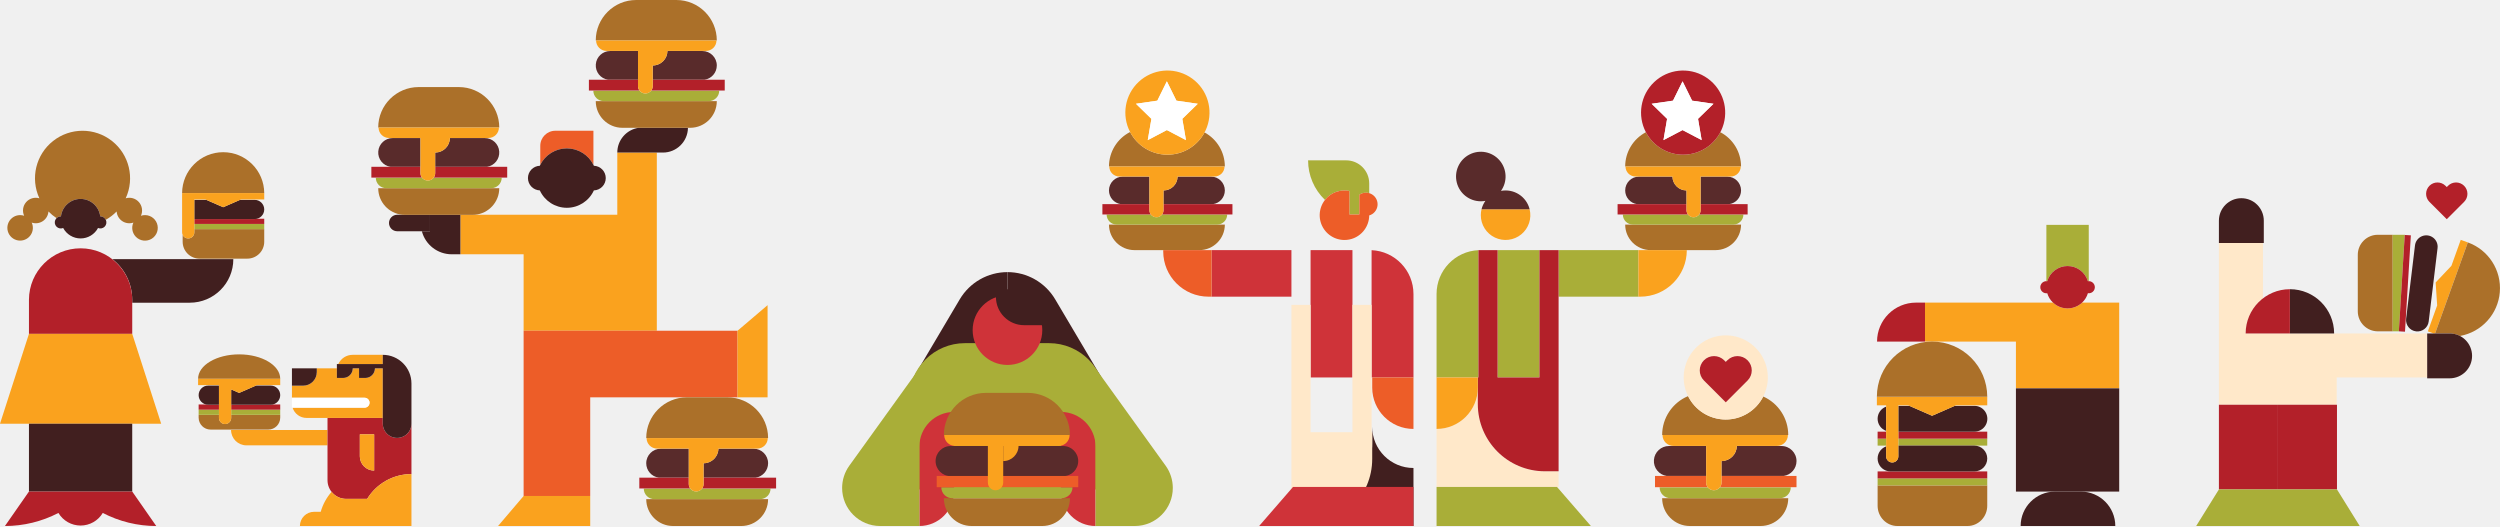
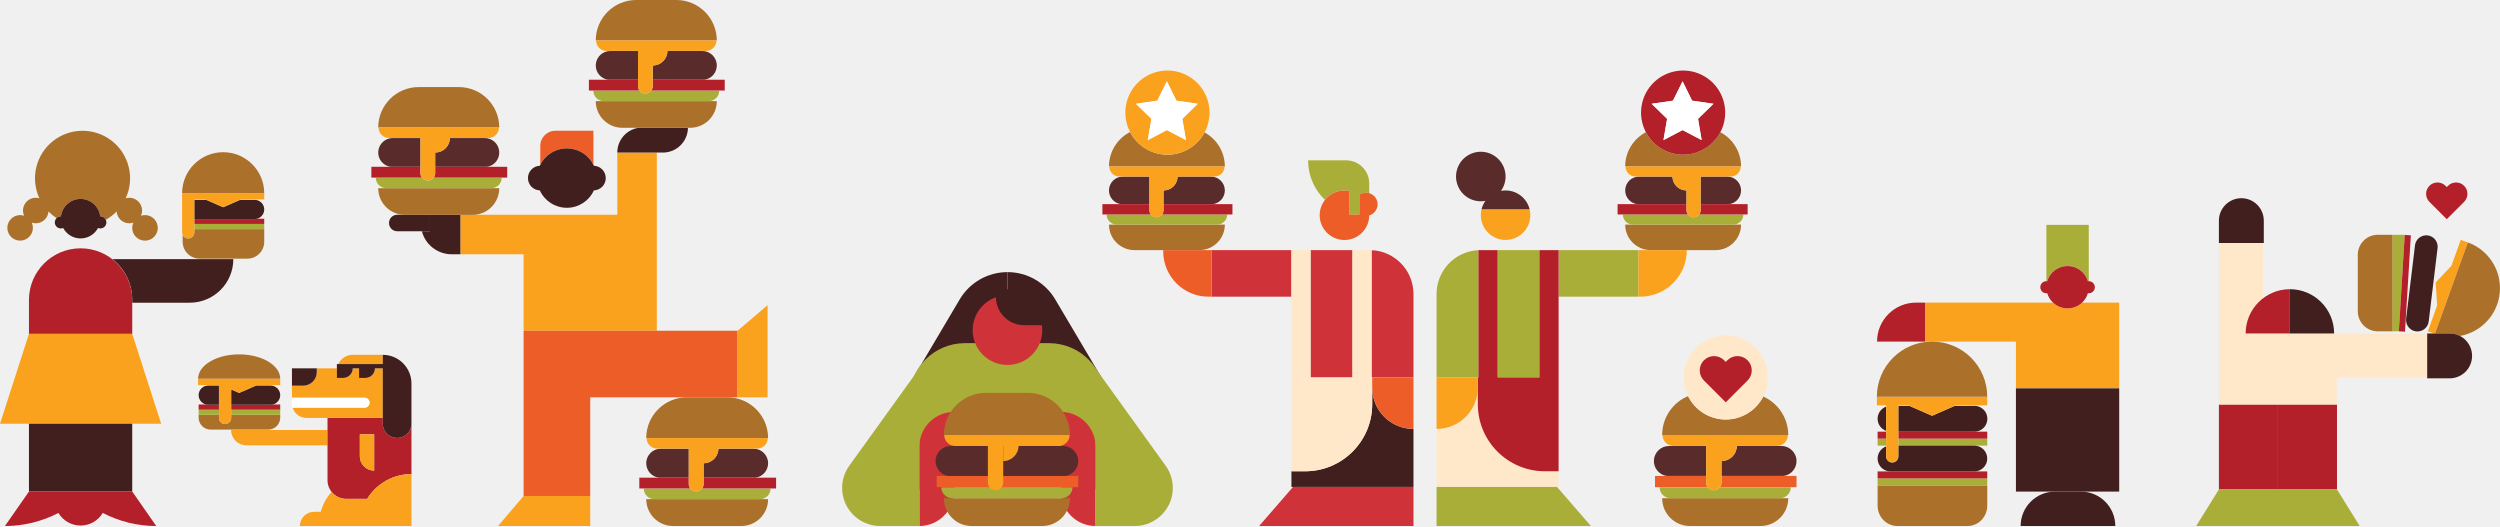
<svg xmlns="http://www.w3.org/2000/svg" width="3212.468" height="675.917" viewBox="0 0 3212.468 675.917">
  <g>
    <polygon points="2451.938 520.827 2439.354 520.827 2439.354 521.524 2453.535 521.524 2451.938 520.827" fill="none" />
    <rect x="2927.126" y="520.1" height="108.813" fill="none" />
    <polygon points="263.896 256.293 249.705 256.293 249.705 256.812 265.085 256.812 263.896 256.293" fill="none" />
    <path d="M1702.577,256.9a31.863,31.863,0,0,1,31.4-11.536v30.327h12.751V250.3a14.828,14.828,0,0,1,12.7-2.1V235.676a29.634,29.634,0,0,0-29.634-29.634h-48.921A70.288,70.288,0,0,0,1702.577,256.9Z" fill="#a9ae38" />
-     <path d="M1763.279,548.347v21.22a86.211,86.211,0,0,1-86.211,86.211h-17.592v20.139h156.816V601.36h0A53.012,53.012,0,0,1,1763.279,548.347Z" fill="#411f1f" />
+     <path d="M1763.279,498.161v21.22a86.211,86.211,0,0,1-86.211,86.211h-17.592V625.73h156.816V551.173h0A53.012,53.012,0,0,1,1763.279,498.161Z" fill="#411f1f" />
    <path d="M1513.215,213.943h60.7a49.749,49.749,0,0,0-26.086-43.776,54.067,54.067,0,0,1-95.681-.535,49.744,49.744,0,0,0-27.132,44.311h88.2Z" fill="#ab7029" />
    <path d="M1573.91,288.573h-148.9A32.828,32.828,0,0,0,1457.84,321.4h83.241A32.828,32.828,0,0,0,1573.91,288.573Z" fill="#ab7029" />
    <path d="M1476.972,226.936H1442.8a17.791,17.791,0,0,0-17.791,17.791h0a17.78,17.78,0,0,0,15.132,17.571h36.829Z" fill="#592b2b" />
    <path d="M1495.094,244.727V262.3h63.683a17.781,17.781,0,0,0,15.133-17.571h0a17.791,17.791,0,0,0-17.791-17.791H1513.2A18.112,18.112,0,0,1,1495.094,244.727Z" fill="#592b2b" />
    <path d="M1576.913,275.693h-83.74a9.039,9.039,0,0,1-14.281,0h-56.885a12.88,12.88,0,0,0,12.88,12.88h129.147A12.879,12.879,0,0,0,1576.913,275.693Z" fill="#a9ae38" />
    <path d="M1476.972,262.3h-60.406v13.251h62.218a9.011,9.011,0,0,1-1.812-5.42Z" fill="#b32029" />
    <path d="M1495.094,270.129a9.005,9.005,0,0,1-1.813,5.42h90.394V262.3h-88.581Z" fill="#b32029" />
    <path d="M1486.033,279.19a9.035,9.035,0,0,0,7.14-3.5c.037-.047.072-.1.108-.144a9.005,9.005,0,0,0,1.813-5.42v-25.4a18.112,18.112,0,0,0,18.1-17.791c0-.038,0-.075.006-.113h47.418a12.879,12.879,0,0,0,12.879-12.88H1425.419a12.88,12.88,0,0,0,12.88,12.88h38.673v43.306a9.011,9.011,0,0,0,1.812,5.42c.036.048.072.1.108.144A9.039,9.039,0,0,0,1486.033,279.19Z" fill="#faa21e" />
    <path d="M1762.476,321.466V485.034h53.816V377.774A56.37,56.37,0,0,0,1762.476,321.466Z" fill="#cf3339" />
    <polygon points="1684.069 485.034 1727.603 485.034 1737.884 485.034 1737.884 321.401 1690.766 321.401 1684.069 321.401 1684.069 485.034" fill="#cf3339" />
    <rect x="1556.898" y="321.401" width="102.578" height="59.819" fill="#cf3339" />
    <path d="M1541.081,321.4h-46.359v1.616a58.2,58.2,0,0,0,58.2,58.2h3.973V321.4Z" fill="#ed5d28" />
-     <path d="M1763.279,589.706V555.359h-.8V391.727h-24.592V555.359h-53.815V391.727h-24.593v284.19h17.592A86.211,86.211,0,0,0,1763.279,589.706Z" fill="#ffe8c9" />
+     <path d="M1763.279,519.381V485.034h-.8V321.4h-24.592V485.034h-53.815V321.4h-24.593V605.592h17.592A86.211,86.211,0,0,0,1763.279,519.381Z" fill="#ffe8c9" />
    <polygon points="1748.164 625.73 1727.603 625.73 1661.492 625.73 1617.957 675.917 1684.069 675.917 1750.18 675.917 1816.292 675.917 1816.292 625.73 1750.18 625.73 1748.164 625.73" fill="#cf3339" />
    <path d="M1763.279,498.161a53.012,53.012,0,0,0,53.012,53.012h0V485.034h-53.013Z" fill="#ed5d28" />
    <path d="M1746.73,250.3v25.393h-12.751V245.366a31.863,31.863,0,0,0-31.4,11.536,31.823,31.823,0,1,0,56.847,19.931A14.908,14.908,0,1,0,1746.73,250.3Z" fill="#ed5d28" />
    <path d="M1500.121,198.778a54.077,54.077,0,1,0-47.978-29.146A54.052,54.052,0,0,0,1500.121,198.778Zm-12.994-69.42,12.275-24.872,12.275,24.872,27.448,3.988-19.861,19.361,4.688,27.337-24.55-12.907-24.55,12.907,4.689-27.337-19.862-19.361Z" fill="#faa21e" />
    <polygon points="1474.852 180.044 1499.402 167.137 1523.952 180.044 1519.264 152.707 1539.125 133.346 1511.677 129.358 1499.402 104.486 1487.127 129.358 1459.679 133.346 1479.541 152.707 1474.852 180.044" fill="#fff" />
    <path d="M1898.972,519.381v-21.22a53.013,53.013,0,0,1-53.012,53.012h0V625.73h156.816V605.592h-17.592A86.211,86.211,0,0,1,1898.972,519.381Z" fill="#ffe8c9" />
    <path d="M2167.157,213.943h70.083a49.744,49.744,0,0,0-26.609-44.044,54.065,54.065,0,0,1-95.681,0,49.744,49.744,0,0,0-26.609,44.044h78.816Z" fill="#ab7029" />
    <path d="M2204.411,321.4a32.828,32.828,0,0,0,32.829-32.828h-148.9A32.828,32.828,0,0,0,2121.17,321.4h83.241Z" fill="#ab7029" />
    <path d="M2167.157,244.727a18.112,18.112,0,0,1-18.1-17.791h-42.921a17.791,17.791,0,0,0-17.791,17.791h0a17.78,17.78,0,0,0,15.133,17.571h63.683Z" fill="#592b2b" />
    <path d="M2222.108,262.3a17.78,17.78,0,0,0,15.132-17.571h0a17.791,17.791,0,0,0-17.791-17.791h-34.17V262.3Z" fill="#592b2b" />
    <path d="M2240.243,275.693h-56.885a9.035,9.035,0,0,1-7.14,3.5h0a9.039,9.039,0,0,1-7.141-3.5h-83.739a12.879,12.879,0,0,0,12.879,12.88h129.147A12.879,12.879,0,0,0,2240.243,275.693Z" fill="#a9ae38" />
    <path d="M2167.157,262.3h-88.581v13.251h90.394a9.005,9.005,0,0,1-1.813-5.42Z" fill="#b32029" />
    <path d="M2185.279,270.129a9.005,9.005,0,0,1-1.813,5.42h62.218V262.3h-60.405Z" fill="#b32029" />
    <path d="M2176.218,279.19h0a9.035,9.035,0,0,0,7.14-3.5c.037-.047.072-.1.108-.144a9.005,9.005,0,0,0,1.813-5.42V226.823h38.673a12.88,12.88,0,0,0,12.88-12.88H2088.75a12.879,12.879,0,0,0,12.879,12.88h47.418c0,.038.005.075.006.113a18.112,18.112,0,0,0,18.1,17.791v25.4a9.005,9.005,0,0,0,1.813,5.42c.036.048.071.1.107.144A9.039,9.039,0,0,0,2176.218,279.19Z" fill="#faa21e" />
    <polygon points="1934.648 485.034 1978.182 485.034 1978.182 321.401 1971.485 321.401 1924.367 321.401 1924.367 485.034 1934.648 485.034" fill="#a9ae38" />
    <path d="M1899.774,485.034V321.466a56.369,56.369,0,0,0-53.814,56.308v107.26h53.814Z" fill="#a9ae38" />
    <rect x="2002.775" y="321.401" width="102.578" height="59.819" fill="#a9ae38" />
    <path d="M2167.529,321.4h-62.176V381.22h2.357A59.819,59.819,0,0,0,2167.529,321.4Z" fill="#faa21e" />
    <path d="M1902.82,276.55a31.83,31.83,0,1,0,62.74-7.63h-61.82A31.947,31.947,0,0,0,1902.82,276.55Z" fill="#faa21e" />
    <path d="M1978.182,321.4V485.034h-53.815V321.4h-24.593V485.034h-.8v34.347a86.211,86.211,0,0,0,86.211,86.211h17.592V321.4Z" fill="#b32029" />
    <polygon points="1914.087 625.73 1912.071 625.73 1845.959 625.73 1845.959 675.917 1912.071 675.917 1978.182 675.917 2044.294 675.917 2000.759 625.73 1934.648 625.73 1914.087 625.73" fill="#a9ae38" />
    <path d="M1898.972,498.161V485.034h-53.013v66.139h0A53.013,53.013,0,0,0,1898.972,498.161Z" fill="#faa21e" />
    <path d="M1902.82,258.653a32,32,0,0,0,5.9-.554,31.673,31.673,0,0,0-4.977,10.821h61.82a31.837,31.837,0,0,0-36.818-23.636,31.825,31.825,0,1,0-25.922,13.369Z" fill="#592b2b" />
    <path d="M2162.791,198.778A54.071,54.071,0,1,0,2114.95,169.9,54.049,54.049,0,0,0,2162.791,198.778Zm-12.994-69.42,12.275-24.872,12.275,24.872,27.448,3.988-19.861,19.361,4.688,27.337-24.55-12.907-24.55,12.907,4.689-27.337-19.862-19.361Z" fill="#b32029" />
    <polygon points="2137.522 180.044 2162.072 167.137 2186.622 180.044 2181.934 152.707 2201.795 133.346 2174.347 129.358 2162.072 104.486 2149.797 129.358 2122.349 133.346 2142.211 152.707 2137.522 180.044" fill="#fff" />
    <path d="M728.394,190.667a38.163,38.163,0,0,1,34.142,21.107V168H713.642a19.391,19.391,0,0,0-19.391,19.391v24.382A38.163,38.163,0,0,1,728.394,190.667Z" fill="#ed5d28" />
    <path d="M844,424.986V196.046H793.209v79.917H610.337c-1.015.09-2.041.144-3.08.144H591.58v50.646h81.256v98.233H844Z" fill="#faa21e" />
    <path d="M693.663,244.672a38.168,38.168,0,0,0,69.461,0,15.844,15.844,0,0,0,0-31.667q-.284-.621-.588-1.231a38.168,38.168,0,0,0-68.285,0q-.306.609-.588,1.231a15.844,15.844,0,0,0,0,31.667Z" fill="#411f1f" />
    <path d="M851.834,196.046a32.181,32.181,0,0,0,32.178-31.82h-63.49a32.2,32.2,0,0,0-27.313,31.82h58.625Z" fill="#411f1f" />
    <path d="M552.51,276.107v21.048H542.082a39.678,39.678,0,0,0,38.372,29.6H591.58V276.107Z" fill="#411f1f" />
    <path d="M552.51,276.107H520.3c-1.039,0-2.065-.054-3.08-.144h-7.062a10.6,10.6,0,0,0,0,21.192H552.51Z" fill="#411f1f" />
    <polygon points="947.742 510.568 947.742 424.986 844 424.986 758.418 424.986 672.836 424.986 672.836 637.329 758.418 637.329 758.418 510.568 882.73 510.568 934.668 510.568 947.742 510.568" fill="#ed5d28" />
    <polygon points="639.969 675.917 758.418 675.917 758.418 637.329 672.836 637.329 639.969 675.917" fill="#faa21e" />
    <polygon points="986.331 510.568 986.331 392.12 947.742 424.986 947.742 510.568 986.331 510.568" fill="#faa21e" />
    <path d="M923.165,562.9H987a52.332,52.332,0,0,0-52.332-52.332H882.73A52.332,52.332,0,0,0,830.4,562.9h92.767Z" fill="#ab7029" />
    <path d="M830.4,641.39a34.527,34.527,0,0,0,34.527,34.527h87.548A34.527,34.527,0,0,0,987,641.39H830.4Z" fill="#ab7029" />
    <path d="M885.048,576.564H849.109A18.712,18.712,0,0,0,830.4,595.276h0a18.7,18.7,0,0,0,15.915,18.48h38.735Z" fill="#592b2b" />
    <path d="M904.106,595.276v18.48h66.978A18.7,18.7,0,0,0,987,595.276h0a18.712,18.712,0,0,0-18.711-18.712H923.148A19.05,19.05,0,0,1,904.106,595.276Z" fill="#592b2b" />
    <path d="M894.577,631.521a9.506,9.506,0,0,1-7.51-3.676H827.239a13.546,13.546,0,0,0,13.546,13.545H976.613a13.546,13.546,0,0,0,13.546-13.545H902.087A9.506,9.506,0,0,1,894.577,631.521Z" fill="#a9ae38" />
    <path d="M885.048,613.756H821.517v13.937h65.437a9.472,9.472,0,0,1-1.906-5.7Z" fill="#b32029" />
    <path d="M904.106,613.756v8.236a9.472,9.472,0,0,1-1.906,5.7h95.07V613.756H904.106Z" fill="#b32029" />
    <path d="M904.106,613.756v-18.48a19.05,19.05,0,0,0,19.042-18.712c0-.04,0-.078.006-.118h49.871A13.545,13.545,0,0,0,986.57,562.9H830.828a13.545,13.545,0,0,0,13.545,13.546h40.675v45.546a9.472,9.472,0,0,0,1.906,5.7c.037.05.074.1.113.152a9.509,9.509,0,0,0,15.02,0c.039-.05.075-.1.113-.152a9.472,9.472,0,0,0,1.906-5.7Z" fill="#faa21e" />
    <path d="M857.678,51.977h63.4A51.977,51.977,0,0,0,869.1,0H817.518a51.977,51.977,0,0,0-51.977,51.977h92.137Z" fill="#ab7029" />
    <path d="M886.786,164.226a34.293,34.293,0,0,0,34.293-34.292H765.541a34.292,34.292,0,0,0,34.292,34.292h86.953Z" fill="#ab7029" />
    <path d="M819.819,65.549H784.125a18.573,18.573,0,0,0-2.777,36.938h38.471Z" fill="#592b2b" />
    <path d="M838.748,84.133v18.354h66.524a18.572,18.572,0,0,0,15.807-18.354h0A18.584,18.584,0,0,0,902.5,65.549H857.66A18.92,18.92,0,0,1,838.748,84.133Z" fill="#592b2b" />
    <path d="M924.216,116.48H836.743a9.443,9.443,0,0,1-14.918,0H762.4a13.454,13.454,0,0,0,13.453,13.454H910.763A13.454,13.454,0,0,0,924.216,116.48Z" fill="#a9ae38" />
    <path d="M819.819,102.487h-63.1v13.842h64.992a9.414,9.414,0,0,1-1.893-5.662Z" fill="#b32029" />
    <path d="M838.748,110.667a9.407,9.407,0,0,1-1.893,5.662h94.424V102.487H838.748Z" fill="#b32029" />
    <path d="M829.284,120.132a9.442,9.442,0,0,0,7.459-3.652c.038-.049.075-.1.112-.151a9.407,9.407,0,0,0,1.893-5.662V84.133A18.92,18.92,0,0,0,857.66,65.549c0-.04.006-.079.006-.119H907.2a13.453,13.453,0,0,0,13.454-13.453H765.968A13.453,13.453,0,0,0,779.421,65.43h40.4v45.237a9.414,9.414,0,0,0,1.893,5.662c.038.05.074.1.113.151A9.44,9.44,0,0,0,829.284,120.132Z" fill="#faa21e" />
    <path d="M578.149,163.858h63.4a51.976,51.976,0,0,0-51.977-51.976H537.989a51.976,51.976,0,0,0-51.977,51.976h92.137Z" fill="#ab7029" />
    <path d="M552.51,276.107h54.747c1.039,0,2.065-.054,3.08-.144a34.292,34.292,0,0,0,31.213-34.148H486.012a34.292,34.292,0,0,0,31.213,34.148c1.015.09,2.041.144,3.08.144Z" fill="#ab7029" />
    <path d="M540.29,177.43H504.6a18.573,18.573,0,0,0-2.777,36.939H540.29Z" fill="#592b2b" />
    <path d="M559.219,196.014v18.355h66.524a18.573,18.573,0,0,0-2.777-36.939H578.131A18.92,18.92,0,0,1,559.219,196.014Z" fill="#592b2b" />
    <path d="M644.687,228.361H557.214a9.442,9.442,0,0,1-14.918,0H482.875a13.453,13.453,0,0,0,13.453,13.454H631.234A13.453,13.453,0,0,0,644.687,228.361Z" fill="#a9ae38" />
    <path d="M540.29,214.369h-63.1v13.842h64.992a9.414,9.414,0,0,1-1.893-5.662Z" fill="#b32029" />
    <path d="M559.219,222.549a9.413,9.413,0,0,1-1.892,5.662H651.75V214.369H559.219Z" fill="#b32029" />
    <path d="M549.755,232.014a9.44,9.44,0,0,0,7.459-3.653c.038-.049.075-.1.113-.15a9.413,9.413,0,0,0,1.892-5.662V196.014a18.92,18.92,0,0,0,18.912-18.584c0-.039.006-.078.006-.118H627.67a13.453,13.453,0,0,0,13.453-13.454H486.439a13.453,13.453,0,0,0,13.453,13.454h40.4v45.237a9.414,9.414,0,0,0,1.893,5.662c.038.05.074.1.113.15A9.438,9.438,0,0,0,549.755,232.014Z" fill="#faa21e" />
    <path d="M2231.826,558.985h66.045a54.142,54.142,0,0,0-32.113-49.457,54.064,54.064,0,0,1-96.627-.518,54.157,54.157,0,0,0-33.285,49.975h95.98Z" fill="#ab7029" />
    <path d="M2135.846,640.194a35.722,35.722,0,0,0,35.722,35.723h90.58a35.723,35.723,0,0,0,35.723-35.723H2135.846Z" fill="#ab7029" />
    <path d="M2308.5,592.483a19.359,19.359,0,0,0-19.359-19.359h-57.331a19.708,19.708,0,0,1-19.7,19.359V611.6h79.924A19.346,19.346,0,0,0,2308.5,592.483Z" fill="#592b2b" />
    <path d="M2192.388,573.124h-47.809a19.347,19.347,0,0,0-2.893,38.479h50.7Z" fill="#592b2b" />
    <path d="M2202.247,629.984a9.835,9.835,0,0,1-7.77-3.805h-61.9a14.015,14.015,0,0,0,14.015,14.015h140.533a14.015,14.015,0,0,0,14.015-14.015h-91.123A9.834,9.834,0,0,1,2202.247,629.984Z" fill="#a9ae38" />
    <path d="M2192.388,611.6h-65.731v14.419h67.7a9.8,9.8,0,0,1-1.972-5.9Z" fill="#ed5d28" />
    <path d="M2212.107,620.125a9.8,9.8,0,0,1-1.972,5.9H2308.5V611.6h-96.39Z" fill="#ed5d28" />
    <path d="M2212.107,611.6v-19.12a19.708,19.708,0,0,0,19.7-19.359c0-.042.006-.082.007-.124h51.6a14.015,14.015,0,0,0,14.015-14.015H2136.29A14.015,14.015,0,0,0,2150.3,573h42.083v47.125a9.8,9.8,0,0,0,1.972,5.9c.039.053.077.106.117.157a9.836,9.836,0,0,0,15.54,0c.041-.051.079-.1.118-.157a9.8,9.8,0,0,0,1.972-5.9Z" fill="#faa21e" />
    <path d="M2217.577,539.071a54.068,54.068,0,1,0-48.446-30.061A54.051,54.051,0,0,0,2217.577,539.071Zm-28.043-76.114h0a18.384,18.384,0,0,1,26,0l2.042,2.041,2.041-2.041a18.386,18.386,0,0,1,26,0h0a18.387,18.387,0,0,1,0,26L2243.579,491h0l-26,26-26-26h0l-2.041-2.041A18.385,18.385,0,0,1,2189.534,462.957Z" fill="#ffe8c9" />
    <path d="M2191.575,491h0l26,26,26-26h0l2.042-2.041a18.387,18.387,0,0,0,0-26h0a18.386,18.386,0,0,0-26,0L2217.577,465l-2.042-2.041a18.384,18.384,0,0,0-26,0h0a18.385,18.385,0,0,0,0,26Z" fill="#b32029" />
    <path d="M360.083,536.645v-3.583H297.067v4.019a7.856,7.856,0,0,1-15.711,0v-4.019H255.241v3.583a15.372,15.372,0,0,0,15.372,15.372h74.1A15.372,15.372,0,0,0,360.083,536.645Z" fill="#ab7029" />
    <rect x="297.067" y="526.387" width="63.016" height="6.674" fill="#a9ae38" />
    <rect x="255.241" y="526.387" width="26.116" height="6.674" fill="#a9ae38" />
    <path d="M297.067,520.094v6.293h63.016v-6.676H350.75a12.322,12.322,0,0,1-3,.383Z" fill="#b32029" />
    <path d="M281.356,520.094H267.575a12.334,12.334,0,0,1-3-.383h-9.332v6.676h26.115Z" fill="#b32029" />
    <path d="M297.067,500.422v19.672h50.681a12.334,12.334,0,1,0,0-24.668H328.991l-21.685,9.468Z" fill="#411f1f" />
    <path d="M281.356,520.094V495.426H267.575a12.334,12.334,0,0,0,0,24.668Z" fill="#411f1f" />
    <path d="M360.081,486.729c0-17.33-23.623-31.377-52.775-31.377s-52.774,14.047-52.774,31.377Z" fill="#ab7029" />
    <path d="M296.9,552.514a19.754,19.754,0,0,0,19.754,19.754h104.2V552.514Z" fill="#faa21e" />
    <path d="M528.716,544.148a18.43,18.43,0,1,1-36.859,0v-7.114H420.848v80.045a24,24,0,0,0,23.98,23.984h26.977a66.688,66.688,0,0,1,56.913-31.88V537.034h0ZM480.8,604.7a18.429,18.429,0,0,1-18.429-18.429V558.094H480.8Z" fill="#b32029" />
    <path d="M491.857,473.315H481.786a12.343,12.343,0,0,1-12.343,12.343h-8.06V473.315h-8.1a12.343,12.343,0,0,1-12.343,12.343h-8.06V473.315h-25.8V478.1a17.485,17.485,0,0,1-17.485,17.485h-14.46V511.1H468.4a6.385,6.385,0,1,1,0,12.769H375.978a18.753,18.753,0,0,0,17.9,13.166h97.982Z" fill="#faa21e" />
    <path d="M528.716,537.034h0v-43.6c0-.024,0-.048,0-.072Z" fill="#faa21e" />
    <path d="M491.857,455.967c-.209,0-.416-.016-.625-.016H453.091A20.2,20.2,0,0,0,434.706,467.8h57.151Z" fill="#faa21e" />
    <path d="M407.078,478.1v-4.789H375.133v22.274h14.46A17.485,17.485,0,0,0,407.078,478.1Z" fill="#411f1f" />
    <path d="M462.369,586.267v0A18.429,18.429,0,0,0,480.8,604.7v-46.6H462.369Z" fill="#faa21e" />
    <path d="M471.805,641.063H444.828a23.935,23.935,0,0,1-18.761-9.056,66.562,66.562,0,0,0-13.952,25.644H403.64a18.266,18.266,0,0,0-18.266,18.266H528.718V609.183A66.688,66.688,0,0,0,471.805,641.063Z" fill="#faa21e" />
    <path d="M432.881,476.161v9.5h8.06a12.343,12.343,0,0,0,12.343-12.343h8.1v12.343h8.06a12.343,12.343,0,0,0,12.343-12.343h10.071v70.833a18.43,18.43,0,1,0,36.859,0V492.811a36.859,36.859,0,0,0-36.859-36.86V467.8H432.881v5.513h0Z" fill="#411f1f" />
    <path d="M468.4,523.868a6.385,6.385,0,1,0,0-12.769H375.133v12.769H468.4Z" fill="#fff" />
    <path d="M289.212,544.936a7.856,7.856,0,0,0,7.855-7.855v-4.019h0V500.422l10.239,4.472,21.685-9.468,1.189-.519h29.9v-8.178H254.532v8.178h26.824v38.154h0v4.019A7.856,7.856,0,0,0,289.212,544.936Z" fill="#faa21e" />
    <path d="M2656.8,396.3a27.118,27.118,0,0,1-18.69-7.441h-164.5v50.067h116.83v60.112h132.711v0h0V388.855h-47.664A27.118,27.118,0,0,1,2656.8,396.3Z" fill="#faa21e" />
    <polygon points="2656.8 499.034 2651.221 499.034 2590.445 499.034 2590.445 499.036 2590.445 631.683 2651.221 631.683 2656.8 631.683 2723.156 631.683 2723.156 499.036 2723.156 499.034 2656.8 499.034" fill="#411f1f" />
    <path d="M2673.905,631.685H2640.73a44.233,44.233,0,0,0-44.233,44.233h121.641A44.232,44.232,0,0,0,2673.905,631.685Z" fill="#411f1f" />
    <path d="M2412.706,649.822v0c0,14.41,11.4,26.091,25.455,26.091h89.98c14.059,0,25.454-11.685,25.452-26.1V623.7H2412.706Z" fill="#ab7029" />
    <polygon points="2412.706 623.703 2412.706 623.703 2553.593 623.703 2553.593 623.703 2553.593 614.731 2412.706 614.731 2412.706 623.703" fill="#a9ae38" />
    <rect x="2412.706" y="605.762" width="140.886" height="8.969" fill="#b32029" />
    <rect x="2412.706" y="563.643" width="10.937" height="8.971" fill="#a9ae38" />
    <polygon points="2439.354 572.613 2537.017 572.613 2537.02 572.614 2553.593 572.614 2553.593 563.643 2439.354 563.643 2439.354 572.613" fill="#a9ae38" />
    <rect x="2412.706" y="554.673" width="10.937" height="8.97" fill="#b32029" />
    <rect x="2439.354" y="554.673" width="114.239" height="8.97" fill="#b32029" />
    <path d="M2412.706,538.1a16.564,16.564,0,0,0,10.937,15.569V522.529A16.565,16.565,0,0,0,2412.706,538.1Z" fill="#411f1f" />
    <path d="M2453.535,521.524h-14.181v33.149h97.663a16.575,16.575,0,1,0,0-33.149h-25.206l-29.138,12.722Z" fill="#411f1f" />
    <path d="M2439.354,572.613v13.9a7.856,7.856,0,0,1-15.711,0V573.618a16.565,16.565,0,0,0,5.639,32.144h107.735a16.574,16.574,0,1,0,0-33.148h-97.666Z" fill="#411f1f" />
    <path d="M2411.756,509.839v10.988h11.887v65.685a7.856,7.856,0,0,0,15.711,0V554.673h0V520.827h12.584l1.6.7,29.138,12.722,29.138-12.722,1.6-.7h40.184V509.839Z" fill="#faa21e" />
    <path d="M2411.756,509.839h141.837a70.917,70.917,0,0,0-70.883-70.917h-.072A70.917,70.917,0,0,0,2411.756,509.839Z" fill="#ab7029" />
    <path d="M2462.049,388.855a50.066,50.066,0,0,0-50.066,50.067h61.632V388.855Z" fill="#b32029" />
    <path d="M2656.8,341.852a27.229,27.229,0,0,1,26.108,19.509,7.874,7.874,0,0,1,1.115-.089V288.951h-54.445v72.321a7.874,7.874,0,0,1,1.115.089A27.229,27.229,0,0,1,2656.8,341.852Z" fill="#a9ae38" />
    <path d="M2675.492,388.855a27.215,27.215,0,0,0,7.417-12.069,7.8,7.8,0,1,0,1.115-15.514h0a7.874,7.874,0,0,0-1.115.089,27.223,27.223,0,0,0-52.215,0,7.8,7.8,0,1,0-1.115,15.514,7.729,7.729,0,0,0,1.115-.089,27.213,27.213,0,0,0,44.8,12.069Z" fill="#b32029" />
    <path d="M3055.457,425.764h19.135V301.685h-19.137a25.728,25.728,0,0,0-25.728,25.729v72.623A25.729,25.729,0,0,0,3055.457,425.764Z" fill="#ab7029" />
    <polygon points="3082.498 425.764 3082.492 425.763 3090.045 301.915 3090.391 301.936 3090.391 301.685 3074.592 301.685 3074.592 425.764 3082.498 425.764" fill="#a9ae38" />
    <polygon points="3082.492 425.763 3082.498 425.764 3090.377 426.244 3097.93 302.396 3090.391 301.936 3090.045 301.915 3082.492 425.763" fill="#b32029" />
    <path d="M3104.593,425.805a14.6,14.6,0,0,0,16.246-12.744l11.386-94.219a14.6,14.6,0,1,0-28.989-3.5l-11.386,94.219A14.6,14.6,0,0,0,3104.593,425.805Z" fill="#411f1f" />
    <polygon points="3171.132 311.495 3171.134 311.496 3171.134 311.495 3162.029 308.22 3150.051 341.521 3129.768 362.993 3131.726 392.467 3119.75 425.765 3127.244 428.461 3129.06 428.461 3171.132 311.495" fill="#faa21e" />
    <path d="M3171.134,311.5h0L3129.06,428.461h18.68a28.706,28.706,0,0,1,13.33,3.267A62.453,62.453,0,0,0,3171.134,311.5Z" fill="#ab7029" />
    <path d="M3002.649,428.461H2885.63a56.742,56.742,0,0,1,22.244-45.09V312.215h-56.606V520.1h151.381V485.067H3118.9V428.461Z" fill="#ffe8c9" />
    <path d="M2908.957,283.37a28.845,28.845,0,0,0-57.689,0v28.845h57.689Z" fill="#411f1f" />
    <path d="M3129.06,428.461H3118.9v57.688h28.845a28.844,28.844,0,0,0,0-57.688Z" fill="#411f1f" />
    <polygon points="2927.126 520.1 2927.126 520.1 2851.268 520.1 2851.268 520.1 2851.268 628.913 2927.126 628.913 2927.126 520.1" fill="#b32029" />
    <polygon points="2927.126 520.1 2927.126 628.913 3002.984 628.913 3002.984 520.1 3002.649 520.1 2927.126 520.1 2927.126 520.1" fill="#b32029" />
    <polygon points="2927.126 628.913 2851.268 628.913 2822.044 675.917 2927.126 675.917 3032.208 675.917 3002.984 628.913 2927.126 628.913 2927.126 628.913" fill="#a9ae38" />
    <path d="M2999.322,428.461a56.846,56.846,0,0,0-56.846-56.846h0v56.846Z" fill="#411f1f" />
    <path d="M2885.63,428.461h56.846V371.615a56.869,56.869,0,0,0-56.846,56.846Z" fill="#b32029" />
    <path d="M3144.062,281.685l20.657-20.659h0l1.623-1.622a14.607,14.607,0,0,0-20.658-20.658l-1.623,1.623-1.621-1.622a14.607,14.607,0,1,0-20.658,20.658Z" fill="#b32029" />
    <path d="M299.823,332.982H144.5a66.218,66.218,0,0,1,25.418,52.2v3.789h73.922A55.989,55.989,0,0,0,299.823,332.982Z" fill="#411f1f" />
    <path d="M169.913,385.182a66.356,66.356,0,0,0-132.711,0v43.824H169.913V385.182Z" fill="#b32029" />
    <polygon points="103.556 544.458 103.557 544.458 169.911 544.458 169.911 544.461 207.113 544.461 169.913 429.013 37.202 429.013 0 544.461 37.202 544.461 37.202 544.458 103.556 544.458" fill="#faa21e" />
    <polygon points="169.911 544.458 103.557 544.458 103.556 544.458 37.202 544.458 37.202 544.461 37.202 631.685 103.558 631.684 169.911 631.685 169.911 544.461 169.911 544.458" fill="#411f1f" />
    <path d="M37.2,631.685h-.03L24.319,650.118,6.35,675.917a148.968,148.968,0,0,0,68.708-16.792,33.16,33.16,0,0,0,28.5,16.191V642.138h0v33.175a33.156,33.156,0,0,0,28.5-16.19,148.952,148.952,0,0,0,68.707,16.793l-17.968-25.8-12.853-18.433H37.2Z" fill="#b32029" />
    <path d="M25.848,309.17a16.361,16.361,0,0,0,14.917-23.126A16.342,16.342,0,0,0,62.27,271.72a61.382,61.382,0,0,0,10.393,8.571,7.759,7.759,0,0,1,5.5-2.278c.061,0,.12.008.181.009a25.387,25.387,0,0,1,50.423,0c.06,0,.12-.009.18-.009a7.776,7.776,0,0,1,7.01,4.417,61.305,61.305,0,0,0,13.912-10.708,16.342,16.342,0,0,0,21.5,14.322,16.415,16.415,0,1,0,9.734-8.787,16.366,16.366,0,0,0-19.6-22.438,61.1,61.1,0,1,0-110.881,0,16.363,16.363,0,0,0-19.6,22.438,16.378,16.378,0,1,0-5.184,31.913Z" fill="#ab7029" />
    <path d="M249.705,298.538a7.851,7.851,0,0,1-15,3.243v8.836a21.74,21.74,0,0,0,21.74,21.74H317.8a21.74,21.74,0,0,0,21.741-21.74V294.449H249.705Z" fill="#ab7029" />
    <rect x="249.705" y="287.775" width="89.838" height="6.674" fill="#a9ae38" />
    <path d="M249.705,281.48v6.295h89.839V281.1H330.2a12.311,12.311,0,0,1-2.994.381Z" fill="#b32029" />
    <path d="M265.085,256.812h-15.38V281.48h77.5a12.334,12.334,0,1,0,0-24.668H308.454l-21.685,9.468Z" fill="#411f1f" />
    <path d="M339.544,248.116h0a52.775,52.775,0,0,0-105.549,0Z" fill="#ab7029" />
    <path d="M128.948,278.013c-.06,0-.12.008-.18.009a25.387,25.387,0,0,0-50.423,0c-.061,0-.12-.009-.181-.009a7.785,7.785,0,1,0,3,14.969,25.4,25.4,0,0,0,44.787,0,7.783,7.783,0,1,0,3-14.969Z" fill="#411f1f" />
    <path d="M241.85,306.393a7.856,7.856,0,0,0,7.855-7.855V256.293H263.9l1.189.519,21.684,9.468,21.685-9.468,1.189-.519h29.9v-8.177H234v50.422a7.873,7.873,0,0,0,7.855,7.855Z" fill="#faa21e" />
    <g>
      <path d="M1173.212,486.052h121.372V349.66h0a71.242,71.242,0,0,0-61.3,34.942Z" fill="#411f1f" />
      <path d="M1415.955,486.052H1294.584V349.66h0a71.242,71.242,0,0,1,61.3,34.942Z" fill="#411f1f" />
      <path d="M1347.934,440.941H1240.013a71.992,71.992,0,0,0-71.992,71.992V628.979h251.9V512.933A71.992,71.992,0,0,0,1347.934,440.941Z" fill="#a9ae38" />
      <circle cx="1294.584" cy="424.223" r="44.744" fill="#cf3339" />
      <path d="M1363.215,529.329h0a44.577,44.577,0,0,1,44.577,44.577V675.917a0,0,0,0,1,0,0h0a44.577,44.577,0,0,1-44.577-44.577V529.329A0,0,0,0,1,1363.215,529.329Z" fill="#cf3339" />
      <path d="M1497.834,598.427,1407.792,473.34V675.917h50.343A48.914,48.914,0,0,0,1507.049,627h0A48.911,48.911,0,0,0,1497.834,598.427Z" fill="#a9ae38" />
      <path d="M1225.952,529.329h0a0,0,0,0,1,0,0V631.34a44.577,44.577,0,0,1-44.577,44.577h0a0,0,0,0,1,0,0V573.906A44.577,44.577,0,0,1,1225.952,529.329Z" transform="translate(2407.326 1205.246) rotate(-180)" fill="#cf3339" />
      <path d="M1091.333,598.427l90.042-125.087V675.917h-50.343A48.914,48.914,0,0,1,1082.118,627h0A48.911,48.911,0,0,1,1091.333,598.427Z" fill="#a9ae38" />
      <g>
        <path d="M1267,504.84h53.736a54.145,54.145,0,0,1,54.145,54.145v0a0,0,0,0,1,0,0H1212.852a0,0,0,0,1,0,0v0A54.145,54.145,0,0,1,1267,504.84Z" fill="#ab7029" />
        <path d="M1248.575,640.194h90.58a35.723,35.723,0,0,1,35.723,35.723v0a0,0,0,0,1,0,0H1212.852a0,0,0,0,1,0,0v0A35.723,35.723,0,0,1,1248.575,640.194Z" transform="translate(2587.73 1316.111) rotate(180)" fill="#ab7029" />
        <rect x="1202.226" y="573.123" width="183.278" height="38.719" rx="19.359" fill="#592b2b" />
        <path d="M1209.584,626.179h168.563a0,0,0,0,1,0,0v0a14.015,14.015,0,0,1-14.015,14.015H1223.6a14.015,14.015,0,0,1-14.015-14.015v0A0,0,0,0,1,1209.584,626.179Z" fill="#a9ae38" />
        <path d="M1213.3,558.985h161.137a0,0,0,0,1,0,0v0A14.015,14.015,0,0,1,1360.419,573H1227.311a14.015,14.015,0,0,1-14.015-14.015v0A0,0,0,0,1,1213.3,558.985Z" fill="#faa21e" />
        <rect x="1203.663" y="611.603" width="181.841" height="14.42" fill="#ed5d28" />
        <path d="M1269.394,570.469h19.719a0,0,0,0,1,0,0v49.655a9.859,9.859,0,0,1-9.859,9.859h0a9.859,9.859,0,0,1-9.859-9.859V570.469A0,0,0,0,1,1269.394,570.469Z" fill="#faa21e" />
        <path d="M1289.113,558.985h19.719a0,0,0,0,1,0,0v13.778a19.719,19.719,0,0,1-19.719,19.719h0a0,0,0,0,1,0,0v-33.5A0,0,0,0,1,1289.113,558.985Z" fill="#faa21e" />
      </g>
      <path d="M1279.767,371.732h59.561a0,0,0,0,1,0,0v46.124a0,0,0,0,1,0,0h-23.345a36.216,36.216,0,0,1-36.216-36.216v-9.908A0,0,0,0,1,1279.767,371.732Z" fill="#411f1f" />
    </g>
  </g>
</svg>
